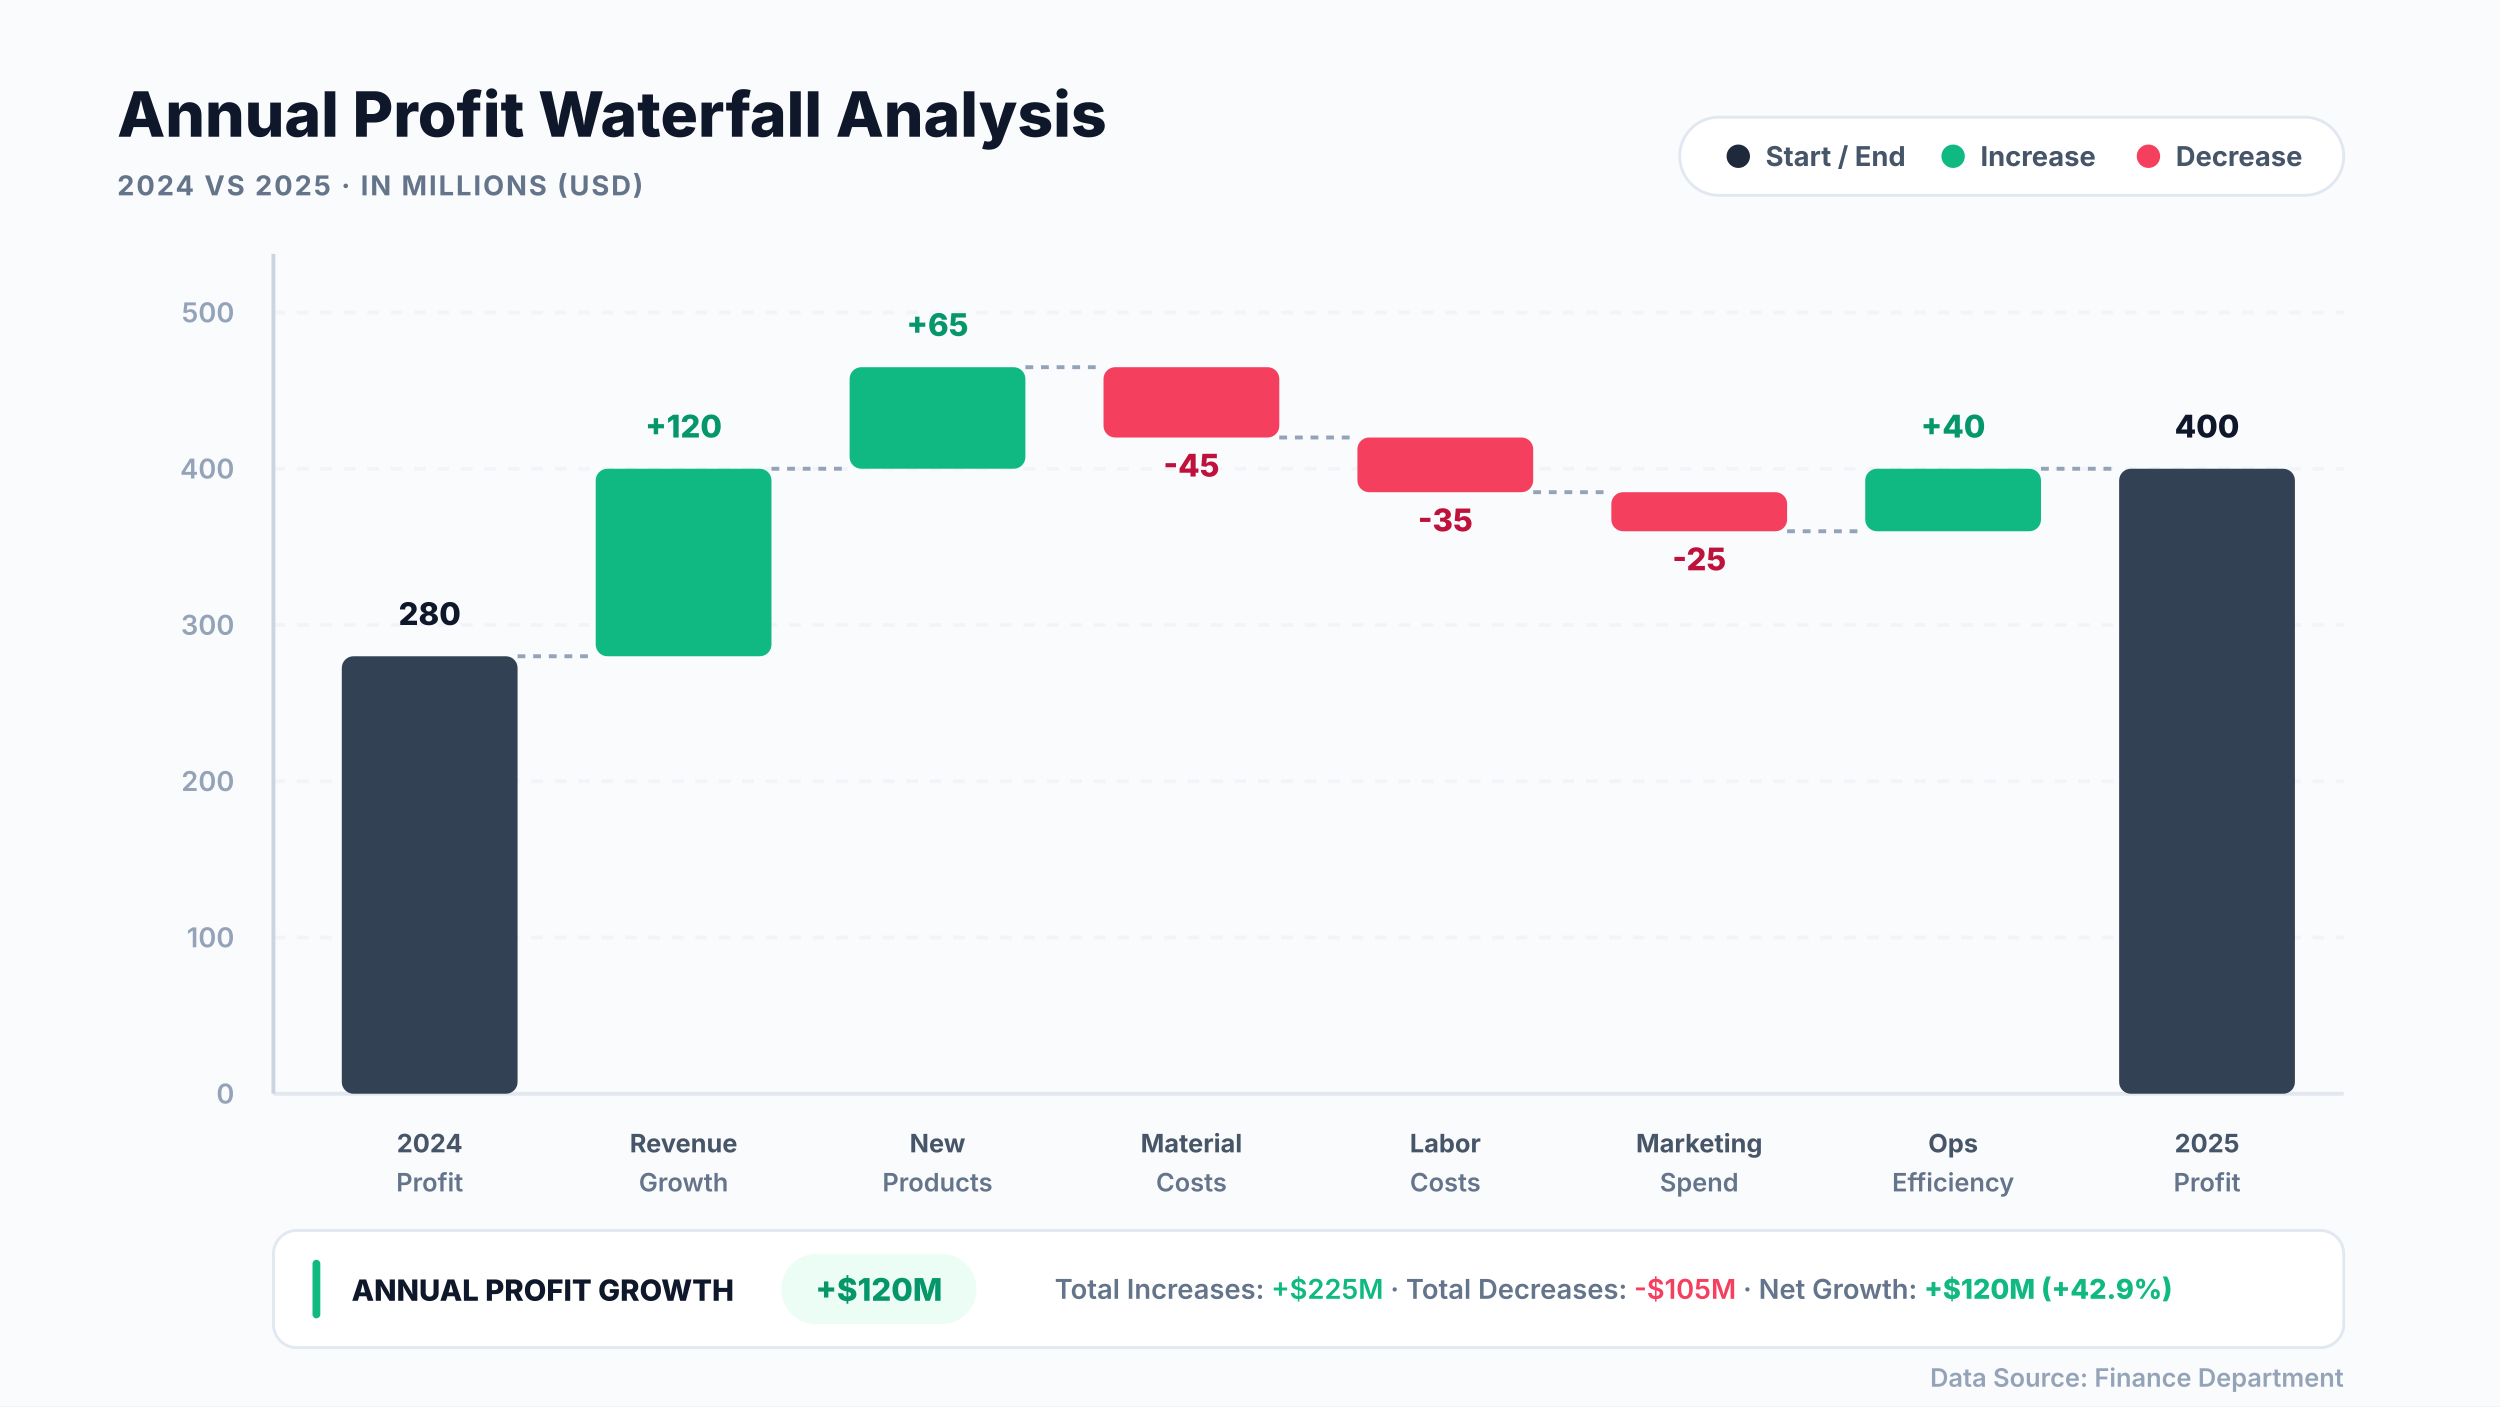
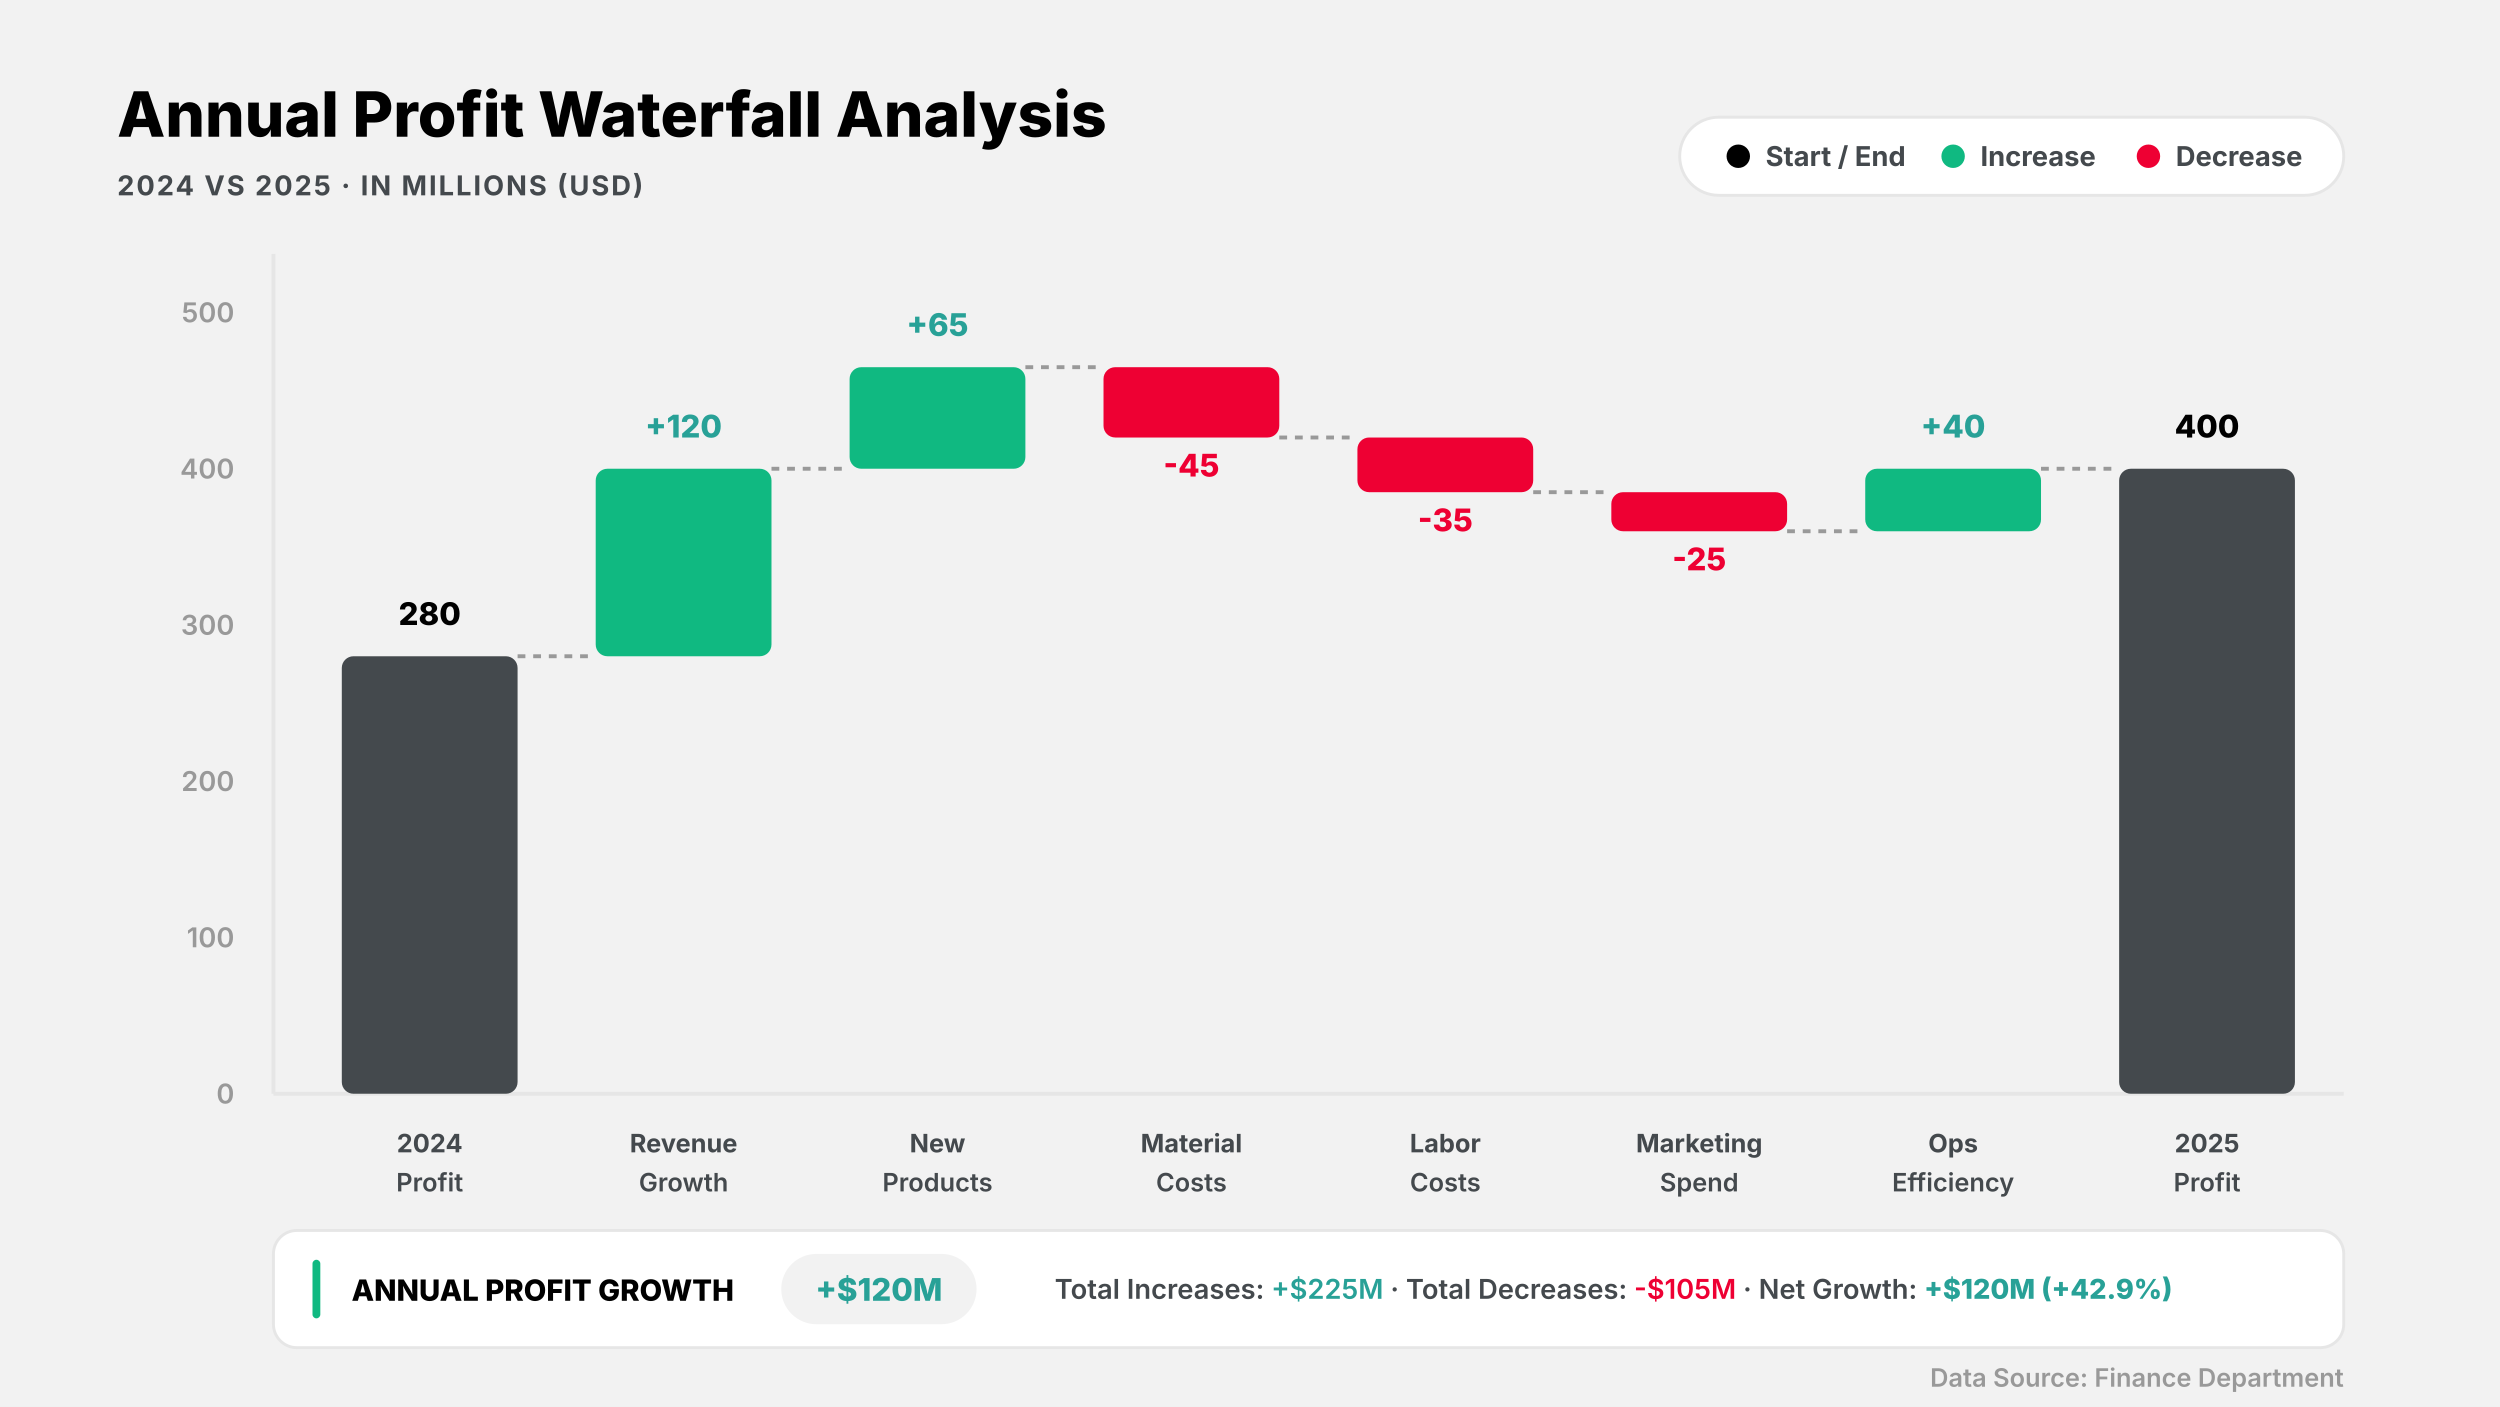
<svg xmlns="http://www.w3.org/2000/svg" viewBox="0 0 1280 720" width="1280" height="720" font-family="-apple-system, BlinkMacSystemFont, 'Segoe UI', sans-serif" font-size="12">
-   <rect width="1280" height="720" fill="#FAFBFC" />
+   <rect width="1280" height="720" fill="#F2F2F2" />
  <g id="header">
-     <text x="60" y="70" font-size="32" font-weight="800" fill="#0F172A">Annual Profit Waterfall Analysis</text>
-     <text x="60" y="100" font-size="14" font-weight="700" fill="#64748B" letter-spacing="1">2024 VS 2025 · IN MILLIONS (USD)</text>
+     <text x="60" y="70" font-size="32" font-weight="800" fill="#000000">Annual Profit Waterfall Analysis</text>
+     <text x="60" y="100" font-size="14" font-weight="700" fill="#44494D" letter-spacing="1">2024 VS 2025 · IN MILLIONS (USD)</text>
  </g>
-   <g id="legend" transform="translate(860, 60)">
-     <rect x="0" y="0" width="340" height="40" rx="20" fill="#FFFFFF" stroke="#E2E8F0" stroke-width="1.5" />
-     <circle cx="30" cy="20" r="6" fill="#1E293B" />
-     <text x="44" y="25" font-size="14" font-weight="700" fill="#475569">Start / End</text>
+   <g id="legend" transform="translate(860, 60)" data-viettel-blue-scope="chart">
+     <rect x="0" y="0" width="340" height="40" rx="20" fill="#FFFFFF" stroke="#E6E6E6" stroke-width="1.5" />
+     <circle cx="30" cy="20" r="6" fill="#000000" />
+     <text x="44" y="25" font-size="14" font-weight="700" fill="#44494D">Start / End</text>
    <circle cx="140" cy="20" r="6" fill="#10B981" />
-     <text x="154" y="25" font-size="14" font-weight="700" fill="#475569">Increase</text>
-     <circle cx="240" cy="20" r="6" fill="#F43F5E" />
-     <text x="254" y="25" font-size="14" font-weight="700" fill="#475569">Decrease</text>
+     <text x="154" y="25" font-size="14" font-weight="700" fill="#44494D">Increase</text>
+     <circle cx="240" cy="20" r="6" fill="#EE0033" />
+     <text x="254" y="25" font-size="14" font-weight="700" fill="#44494D">Decrease</text>
  </g>
-   <g id="waterfall_chart">
+   <g id="waterfall_chart" data-viettel-blue-scope="chart">
    <g id="chartArea">
-       <line x1="140" y1="560" x2="1200" y2="560" stroke="#E2E8F0" stroke-width="2" />
-       <line x1="140" y1="480" x2="1200" y2="480" stroke="#F1F5F9" stroke-width="2" stroke-dasharray="6,6" />
-       <line x1="140" y1="400" x2="1200" y2="400" stroke="#F1F5F9" stroke-width="2" stroke-dasharray="6,6" />
-       <line x1="140" y1="320" x2="1200" y2="320" stroke="#F1F5F9" stroke-width="2" stroke-dasharray="6,6" />
-       <line x1="140" y1="240" x2="1200" y2="240" stroke="#F1F5F9" stroke-width="2" stroke-dasharray="6,6" />
-       <line x1="140" y1="160" x2="1200" y2="160" stroke="#F1F5F9" stroke-width="2" stroke-dasharray="6,6" />
-       <text x="120" y="565" font-size="14" font-weight="600" fill="#94A3B8" text-anchor="end">0</text>
-       <text x="120" y="485" font-size="14" font-weight="600" fill="#94A3B8" text-anchor="end">100</text>
-       <text x="120" y="405" font-size="14" font-weight="600" fill="#94A3B8" text-anchor="end">200</text>
-       <text x="120" y="325" font-size="14" font-weight="600" fill="#94A3B8" text-anchor="end">300</text>
-       <text x="120" y="245" font-size="14" font-weight="600" fill="#94A3B8" text-anchor="end">400</text>
-       <text x="120" y="165" font-size="14" font-weight="600" fill="#94A3B8" text-anchor="end">500</text>
-       <line x1="140" y1="130" x2="140" y2="560" stroke="#CBD5E1" stroke-width="2" />
-       <line x1="265" y1="336" x2="305" y2="336" stroke="#94A3B8" stroke-width="2" stroke-dasharray="4,4" />
-       <line x1="395" y1="240" x2="435" y2="240" stroke="#94A3B8" stroke-width="2" stroke-dasharray="4,4" />
-       <line x1="525" y1="188" x2="565" y2="188" stroke="#94A3B8" stroke-width="2" stroke-dasharray="4,4" />
-       <line x1="655" y1="224" x2="695" y2="224" stroke="#94A3B8" stroke-width="2" stroke-dasharray="4,4" />
-       <line x1="785" y1="252" x2="825" y2="252" stroke="#94A3B8" stroke-width="2" stroke-dasharray="4,4" />
-       <line x1="915" y1="272" x2="955" y2="272" stroke="#94A3B8" stroke-width="2" stroke-dasharray="4,4" />
-       <line x1="1045" y1="240" x2="1085" y2="240" stroke="#94A3B8" stroke-width="2" stroke-dasharray="4,4" />
-       <rect x="175" y="336" width="90" height="224" rx="6" fill="#334155" />
-       <text x="220" y="320" font-size="16" font-weight="800" fill="#0F172A" text-anchor="middle">280</text>
-       <text x="220" y="590" font-size="13" font-weight="700" fill="#475569" text-anchor="middle">2024</text>
-       <text x="220" y="610" font-size="13" font-weight="600" fill="#64748B" text-anchor="middle">Profit</text>
+       <line x1="140" y1="560" x2="1200" y2="560" stroke="#E6E6E6" stroke-width="2" />
+       <line x1="140" y1="480" x2="1200" y2="480" stroke="#F2F2F2" stroke-width="2" stroke-dasharray="6,6" />
+       <line x1="140" y1="400" x2="1200" y2="400" stroke="#F2F2F2" stroke-width="2" stroke-dasharray="6,6" />
+       <line x1="140" y1="320" x2="1200" y2="320" stroke="#F2F2F2" stroke-width="2" stroke-dasharray="6,6" />
+       <line x1="140" y1="240" x2="1200" y2="240" stroke="#F2F2F2" stroke-width="2" stroke-dasharray="6,6" />
+       <line x1="140" y1="160" x2="1200" y2="160" stroke="#F2F2F2" stroke-width="2" stroke-dasharray="6,6" />
+       <text x="120" y="565" font-size="14" font-weight="600" fill="#999999" text-anchor="end">0</text>
+       <text x="120" y="485" font-size="14" font-weight="600" fill="#999999" text-anchor="end">100</text>
+       <text x="120" y="405" font-size="14" font-weight="600" fill="#999999" text-anchor="end">200</text>
+       <text x="120" y="325" font-size="14" font-weight="600" fill="#999999" text-anchor="end">300</text>
+       <text x="120" y="245" font-size="14" font-weight="600" fill="#999999" text-anchor="end">400</text>
+       <text x="120" y="165" font-size="14" font-weight="600" fill="#999999" text-anchor="end">500</text>
+       <line x1="140" y1="130" x2="140" y2="560" stroke="#E6E6E6" stroke-width="2" />
+       <line x1="265" y1="336" x2="305" y2="336" stroke="#999999" stroke-width="2" stroke-dasharray="4,4" />
+       <line x1="395" y1="240" x2="435" y2="240" stroke="#999999" stroke-width="2" stroke-dasharray="4,4" />
+       <line x1="525" y1="188" x2="565" y2="188" stroke="#999999" stroke-width="2" stroke-dasharray="4,4" />
+       <line x1="655" y1="224" x2="695" y2="224" stroke="#999999" stroke-width="2" stroke-dasharray="4,4" />
+       <line x1="785" y1="252" x2="825" y2="252" stroke="#999999" stroke-width="2" stroke-dasharray="4,4" />
+       <line x1="915" y1="272" x2="955" y2="272" stroke="#999999" stroke-width="2" stroke-dasharray="4,4" />
+       <line x1="1045" y1="240" x2="1085" y2="240" stroke="#999999" stroke-width="2" stroke-dasharray="4,4" />
+       <rect x="175" y="336" width="90" height="224" rx="6" fill="#44494D" />
+       <text x="220" y="320" font-size="16" font-weight="800" fill="#000000" text-anchor="middle">280</text>
+       <text x="220" y="590" font-size="13" font-weight="700" fill="#44494D" text-anchor="middle">2024</text>
+       <text x="220" y="610" font-size="13" font-weight="600" fill="#44494D" text-anchor="middle">Profit</text>
      <rect x="305" y="240" width="90" height="96" rx="6" fill="#10B981" />
-       <text x="350" y="224" font-size="16" font-weight="800" fill="#059669" text-anchor="middle">+120</text>
-       <text x="350" y="590" font-size="13" font-weight="700" fill="#475569" text-anchor="middle">Revenue</text>
-       <text x="350" y="610" font-size="13" font-weight="600" fill="#64748B" text-anchor="middle">Growth</text>
+       <text x="350" y="224" font-size="16" font-weight="800" fill="#28A197" text-anchor="middle">+120</text>
+       <text x="350" y="590" font-size="13" font-weight="700" fill="#44494D" text-anchor="middle">Revenue</text>
+       <text x="350" y="610" font-size="13" font-weight="600" fill="#44494D" text-anchor="middle">Growth</text>
      <rect x="435" y="188" width="90" height="52" rx="6" fill="#10B981" />
-       <text x="480" y="172" font-size="16" font-weight="800" fill="#059669" text-anchor="middle">+65</text>
-       <text x="480" y="590" font-size="13" font-weight="700" fill="#475569" text-anchor="middle">New</text>
-       <text x="480" y="610" font-size="13" font-weight="600" fill="#64748B" text-anchor="middle">Products</text>
-       <rect x="565" y="188" width="90" height="36" rx="6" fill="#F43F5E" />
-       <text x="610" y="244" font-size="16" font-weight="800" fill="#BE123C" text-anchor="middle">-45</text>
-       <text x="610" y="590" font-size="13" font-weight="700" fill="#475569" text-anchor="middle">Material</text>
-       <text x="610" y="610" font-size="13" font-weight="600" fill="#64748B" text-anchor="middle">Costs</text>
-       <rect x="695" y="224" width="90" height="28" rx="6" fill="#F43F5E" />
-       <text x="740" y="272" font-size="16" font-weight="800" fill="#BE123C" text-anchor="middle">-35</text>
-       <text x="740" y="590" font-size="13" font-weight="700" fill="#475569" text-anchor="middle">Labor</text>
-       <text x="740" y="610" font-size="13" font-weight="600" fill="#64748B" text-anchor="middle">Costs</text>
-       <rect x="825" y="252" width="90" height="20" rx="6" fill="#F43F5E" />
-       <text x="870" y="292" font-size="16" font-weight="800" fill="#BE123C" text-anchor="middle">-25</text>
-       <text x="870" y="590" font-size="13" font-weight="700" fill="#475569" text-anchor="middle">Marketing</text>
-       <text x="870" y="610" font-size="13" font-weight="600" fill="#64748B" text-anchor="middle">Spend</text>
+       <text x="480" y="172" font-size="16" font-weight="800" fill="#28A197" text-anchor="middle">+65</text>
+       <text x="480" y="590" font-size="13" font-weight="700" fill="#44494D" text-anchor="middle">New</text>
+       <text x="480" y="610" font-size="13" font-weight="600" fill="#44494D" text-anchor="middle">Products</text>
+       <rect x="565" y="188" width="90" height="36" rx="6" fill="#EE0033" />
+       <text x="610" y="244" font-size="16" font-weight="800" fill="#EE0033" text-anchor="middle">-45</text>
+       <text x="610" y="590" font-size="13" font-weight="700" fill="#44494D" text-anchor="middle">Material</text>
+       <text x="610" y="610" font-size="13" font-weight="600" fill="#44494D" text-anchor="middle">Costs</text>
+       <rect x="695" y="224" width="90" height="28" rx="6" fill="#EE0033" />
+       <text x="740" y="272" font-size="16" font-weight="800" fill="#EE0033" text-anchor="middle">-35</text>
+       <text x="740" y="590" font-size="13" font-weight="700" fill="#44494D" text-anchor="middle">Labor</text>
+       <text x="740" y="610" font-size="13" font-weight="600" fill="#44494D" text-anchor="middle">Costs</text>
+       <rect x="825" y="252" width="90" height="20" rx="6" fill="#EE0033" />
+       <text x="870" y="292" font-size="16" font-weight="800" fill="#EE0033" text-anchor="middle">-25</text>
+       <text x="870" y="590" font-size="13" font-weight="700" fill="#44494D" text-anchor="middle">Marketing</text>
+       <text x="870" y="610" font-size="13" font-weight="600" fill="#44494D" text-anchor="middle">Spend</text>
      <rect x="955" y="240" width="90" height="32" rx="6" fill="#10B981" />
-       <text x="1000" y="224" font-size="16" font-weight="800" fill="#059669" text-anchor="middle">+40</text>
-       <text x="1000" y="590" font-size="13" font-weight="700" fill="#475569" text-anchor="middle">Ops</text>
-       <text x="1000" y="610" font-size="13" font-weight="600" fill="#64748B" text-anchor="middle">Efficiency</text>
-       <rect x="1085" y="240" width="90" height="320" rx="6" fill="#334155" />
-       <text x="1130" y="224" font-size="16" font-weight="800" fill="#0F172A" text-anchor="middle">400</text>
-       <text x="1130" y="590" font-size="13" font-weight="700" fill="#475569" text-anchor="middle">2025</text>
-       <text x="1130" y="610" font-size="13" font-weight="600" fill="#64748B" text-anchor="middle">Profit</text>
+       <text x="1000" y="224" font-size="16" font-weight="800" fill="#28A197" text-anchor="middle">+40</text>
+       <text x="1000" y="590" font-size="13" font-weight="700" fill="#44494D" text-anchor="middle">Ops</text>
+       <text x="1000" y="610" font-size="13" font-weight="600" fill="#44494D" text-anchor="middle">Efficiency</text>
+       <rect x="1085" y="240" width="90" height="320" rx="6" fill="#44494D" />
+       <text x="1130" y="224" font-size="16" font-weight="800" fill="#000000" text-anchor="middle">400</text>
+       <text x="1130" y="590" font-size="13" font-weight="700" fill="#44494D" text-anchor="middle">2025</text>
+       <text x="1130" y="610" font-size="13" font-weight="600" fill="#44494D" text-anchor="middle">Profit</text>
    </g>
  </g>
-   <g id="summaryCard" transform="translate(140, 630)">
-     <rect x="0" y="0" width="1060" height="60" rx="12" fill="#FFFFFF" stroke="#E2E8F0" stroke-width="1.5" />
+   <g id="summaryCard" transform="translate(140, 630)" data-viettel-blue-scope="chart">
+     <rect x="0" y="0" width="1060" height="60" rx="12" fill="#FFFFFF" stroke="#E6E6E6" stroke-width="1.5" />
    <rect x="20" y="15" width="4" height="30" rx="2" fill="#10B981" />
-     <text x="40" y="36" font-size="15" font-weight="800" fill="#0F172A">ANNUAL PROFIT GROWTH</text>
-     <rect x="260" y="12" width="100" height="36" rx="18" fill="#ECFDF5" />
-     <text x="310" y="36" font-size="16" font-weight="800" fill="#059669" text-anchor="middle">+$120M</text>
-     <text x="400" y="35" font-size="14" font-weight="600" fill="#64748B">
-             Total Increases: <tspan fill="#10B981">+$225M</tspan>    ·    Total Decreases: <tspan fill="#F43F5E">-$105M</tspan>    ·    Net Growth: <tspan fill="#10B981" font-weight="800">+$120M (+42.9%)</tspan>
+     <text x="40" y="36" font-size="15" font-weight="800" fill="#000000">ANNUAL PROFIT GROWTH</text>
+     <rect x="260" y="12" width="100" height="36" rx="18" fill="#F2F2F2" />
+     <text x="310" y="36" font-size="16" font-weight="800" fill="#28A197" text-anchor="middle">+$120M</text>
+     <text x="400" y="35" font-size="14" font-weight="600" fill="#44494D">
+             Total Increases: <tspan fill="#28A197">+$225M</tspan>    ·    Total Decreases: <tspan fill="#EE0033">-$105M</tspan>    ·    Net Growth: <tspan fill="#28A197" font-weight="800">+$120M (+42.9%)</tspan>
    </text>
  </g>
  <g id="source">
-     <text x="1200" y="710" font-size="13" font-weight="600" fill="#94A3B8" text-anchor="end">Data Source: Finance Department</text>
+     <text x="1200" y="710" font-size="13" font-weight="600" fill="#999999" text-anchor="end">Data Source: Finance Department</text>
  </g>
</svg>
